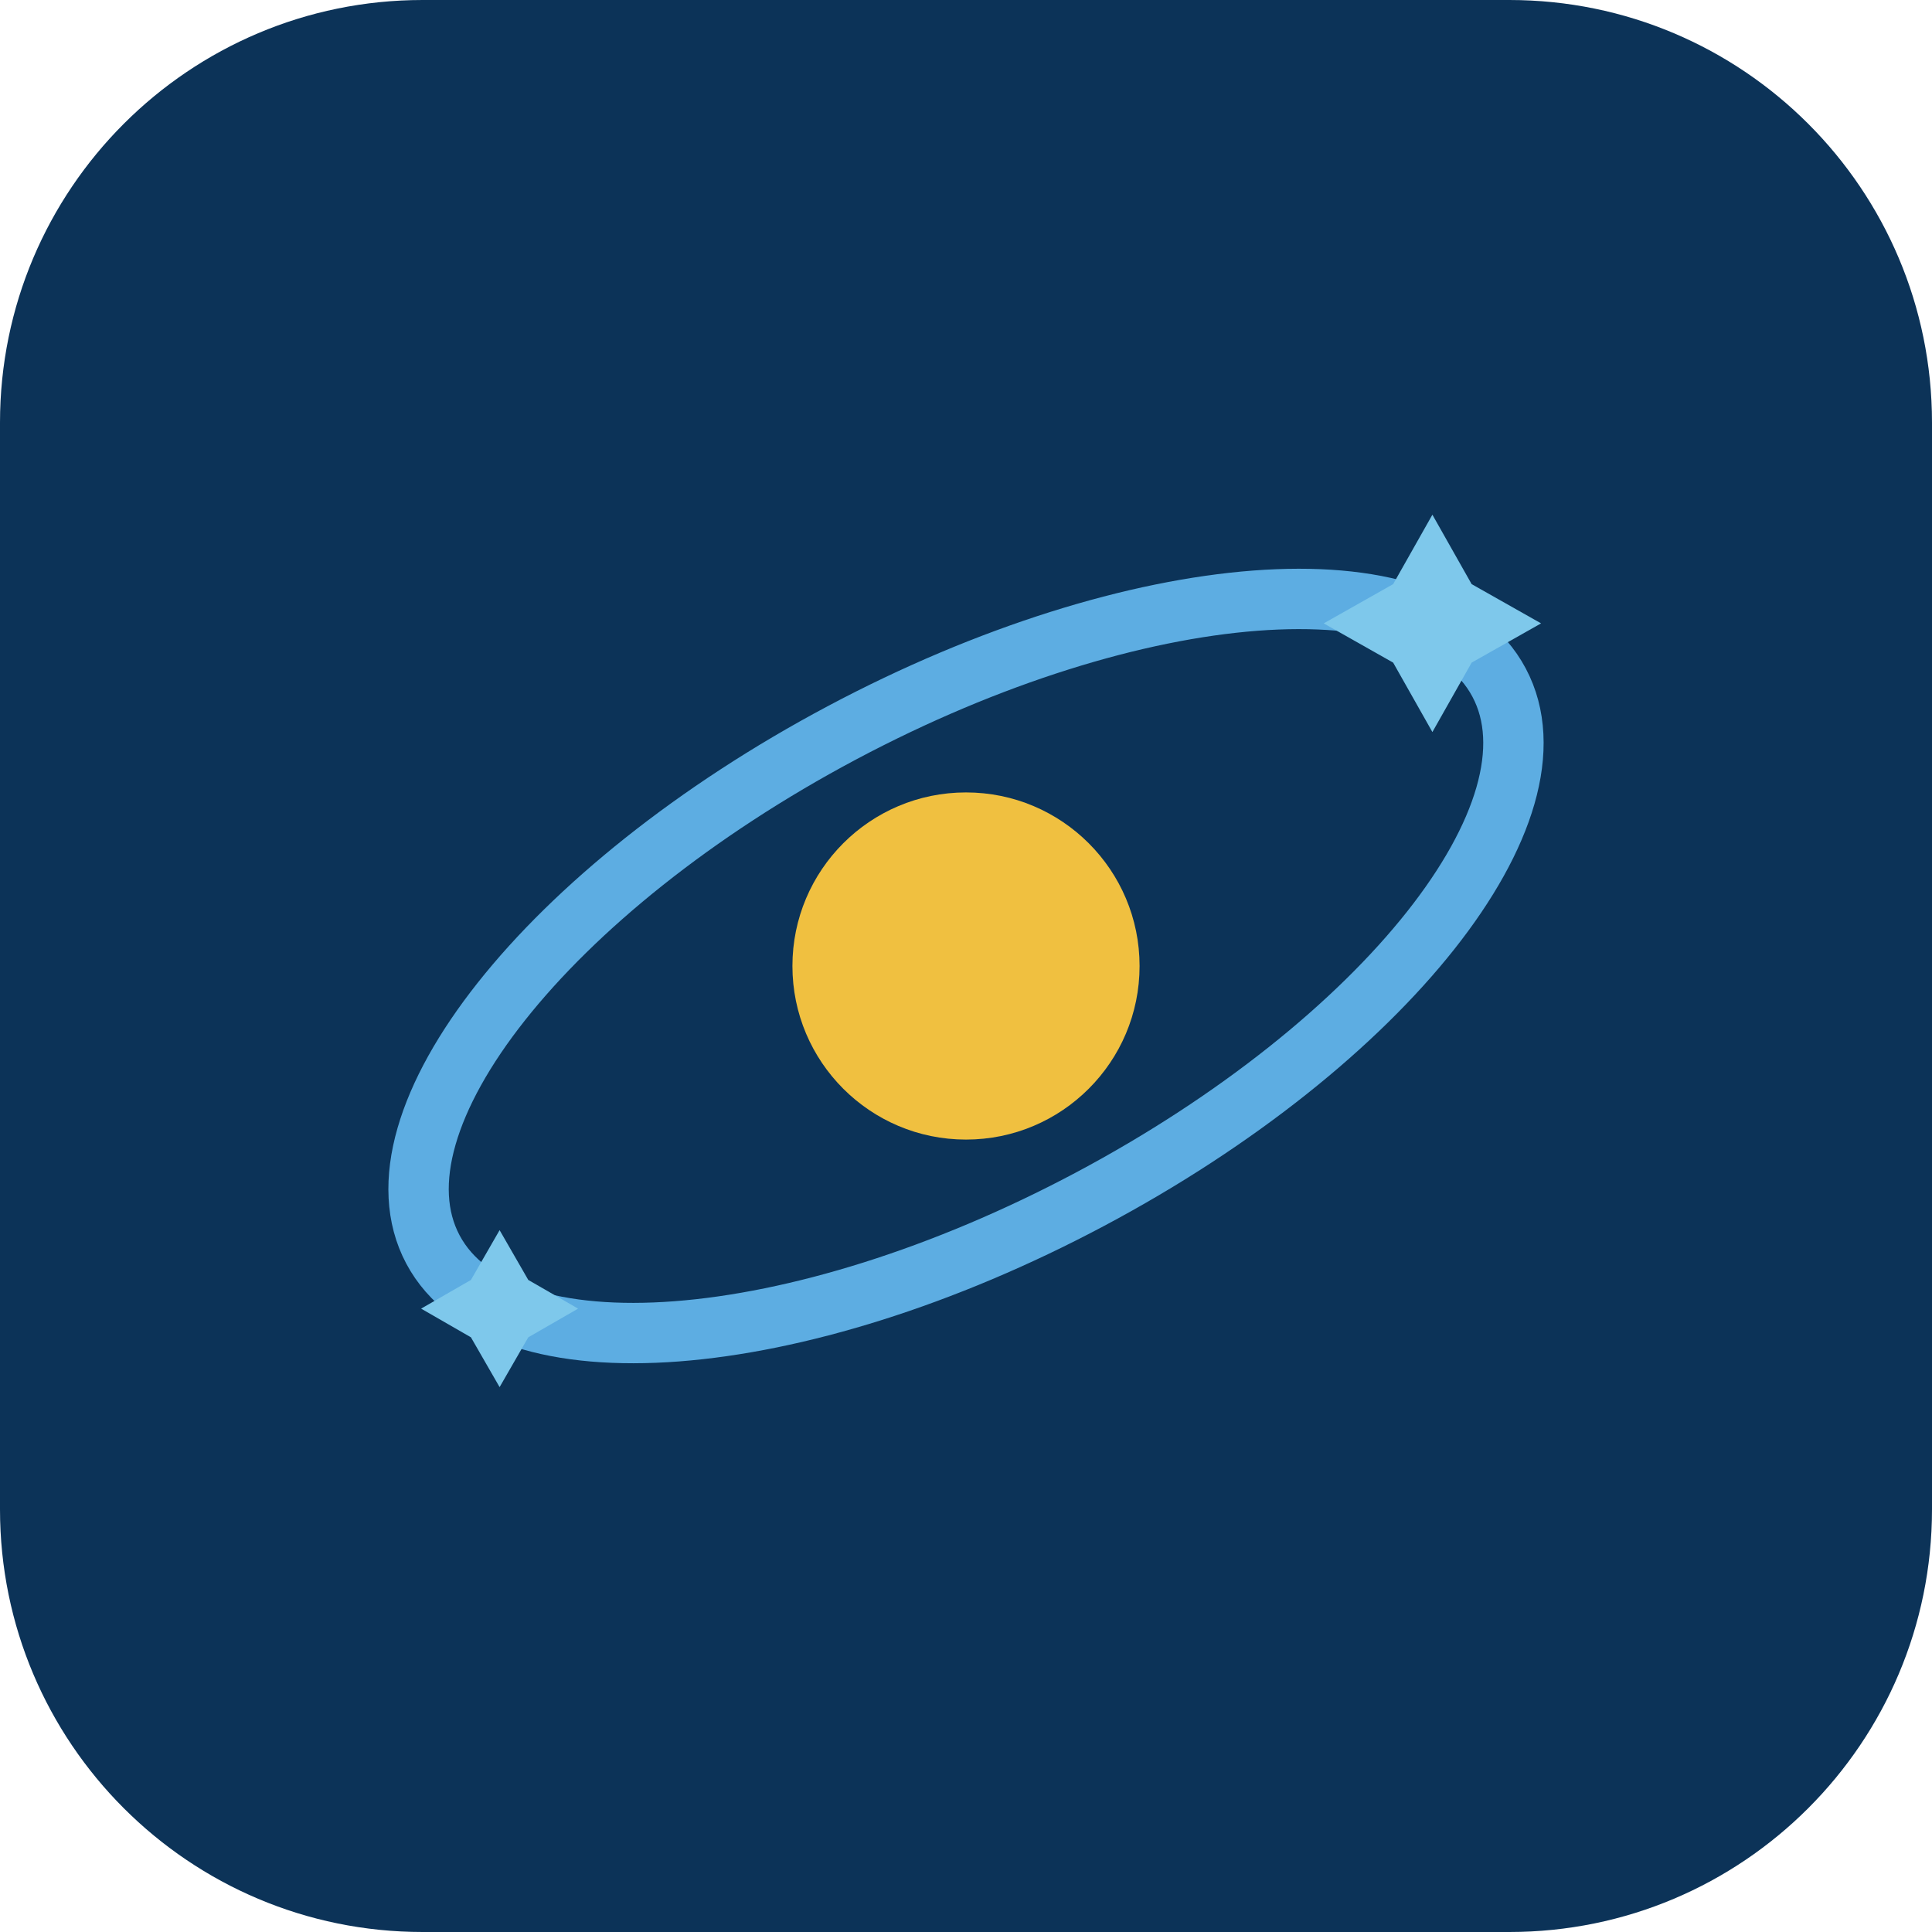
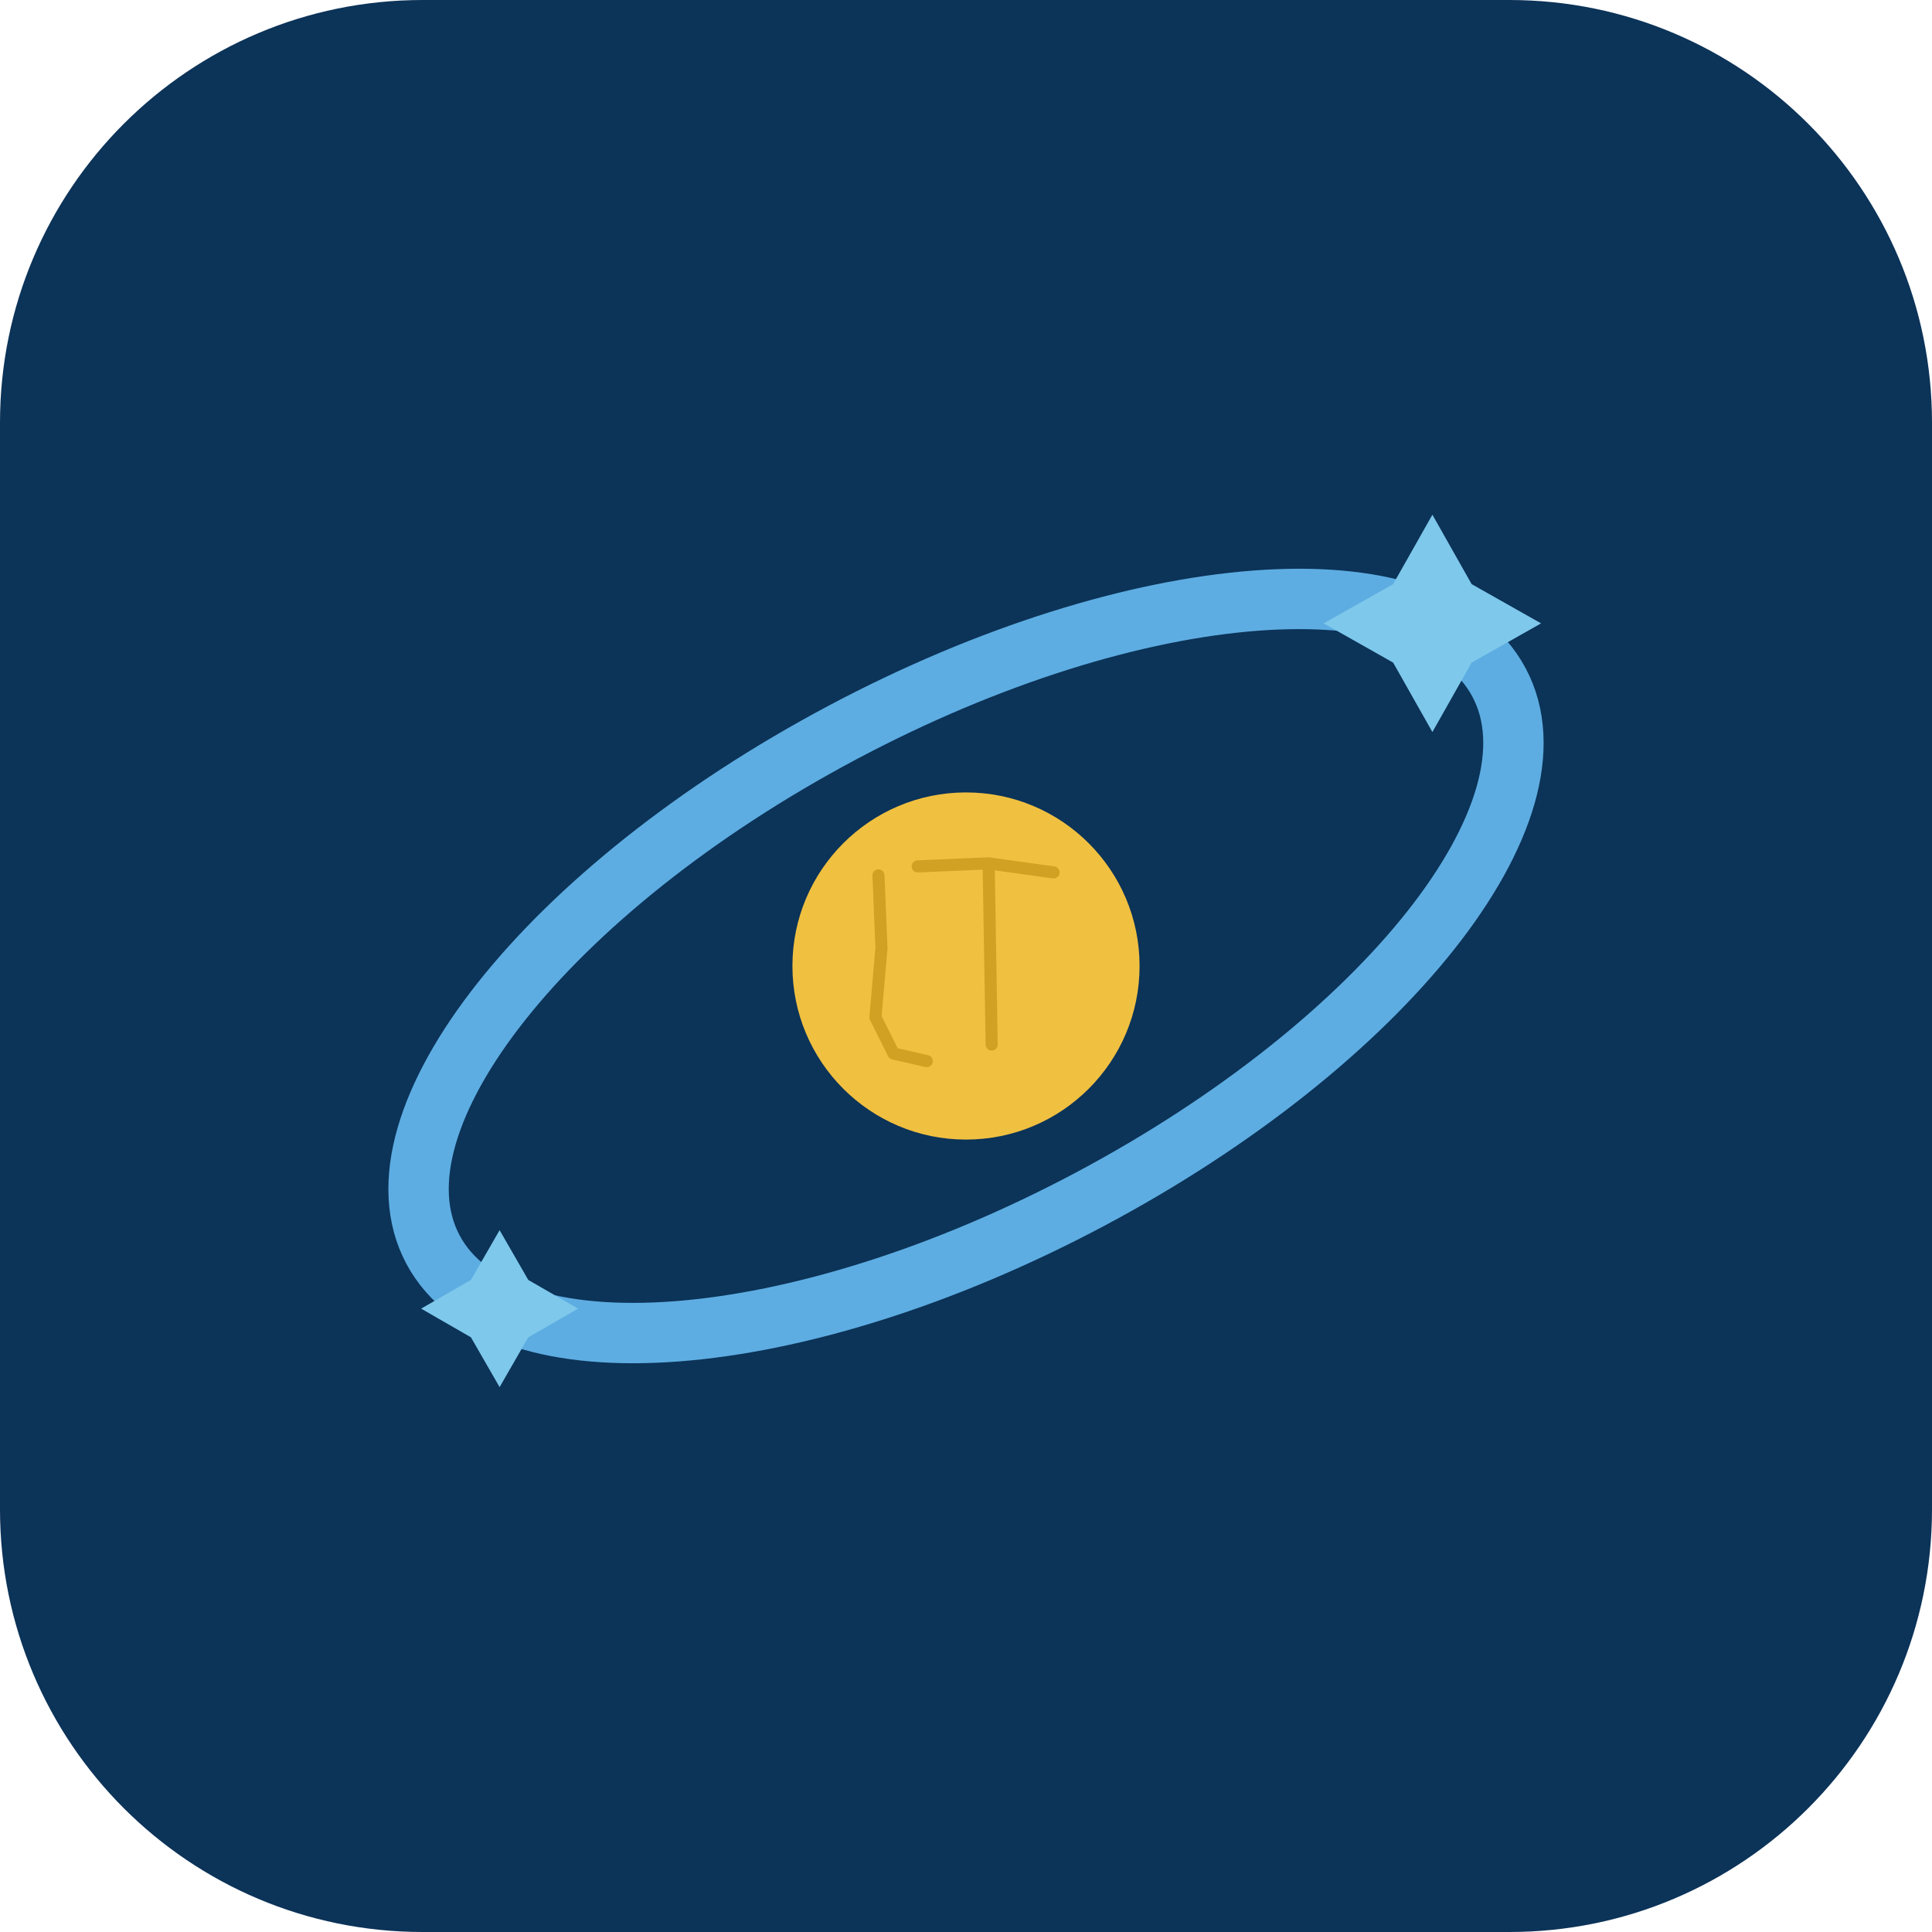
<svg xmlns="http://www.w3.org/2000/svg" viewBox="0 0 128 128" role="img" aria-label="JosspaTech">
  <rect width="128" height="128" rx="28" fill="#0C3358" />
  <circle cx="64" cy="64" r="11.5" fill="#F0C040" />
+   <path d="M58.2,58.0 58.4,62.8 58.0,67.4 59.2,69.8 61.4,70.3" stroke="#B8860B" stroke-width="0.8" fill="none" stroke-linecap="round" stroke-linejoin="round" opacity="0.55" />
+   <path d="M60.8,57.4 65.5,57.2 69.8,57.8 M65.5,57.2 65.7,69.2" stroke="#B8860B" stroke-width="0.8" fill="none" stroke-linecap="round" stroke-linejoin="round" opacity="0.55" />
  <ellipse cx="64" cy="64" rx="40" ry="17.5" fill="none" stroke="#5DADE2" stroke-width="4" transform="rotate(-28 64 64)" />
  <path d="M94.9,34.1 97.5,38.7 102.1,41.3 97.5,43.9 94.9,48.5 92.3,43.9 87.7,41.3 92.3,38.7 Z" fill="#7EC8EB" />
  <path d="M33.1,81.5 35.0,84.8 38.3,86.7 35.0,88.6 33.1,91.9 31.2,88.6 27.9,86.7 31.2,84.8 Z" fill="#7EC8EB" />
</svg>
